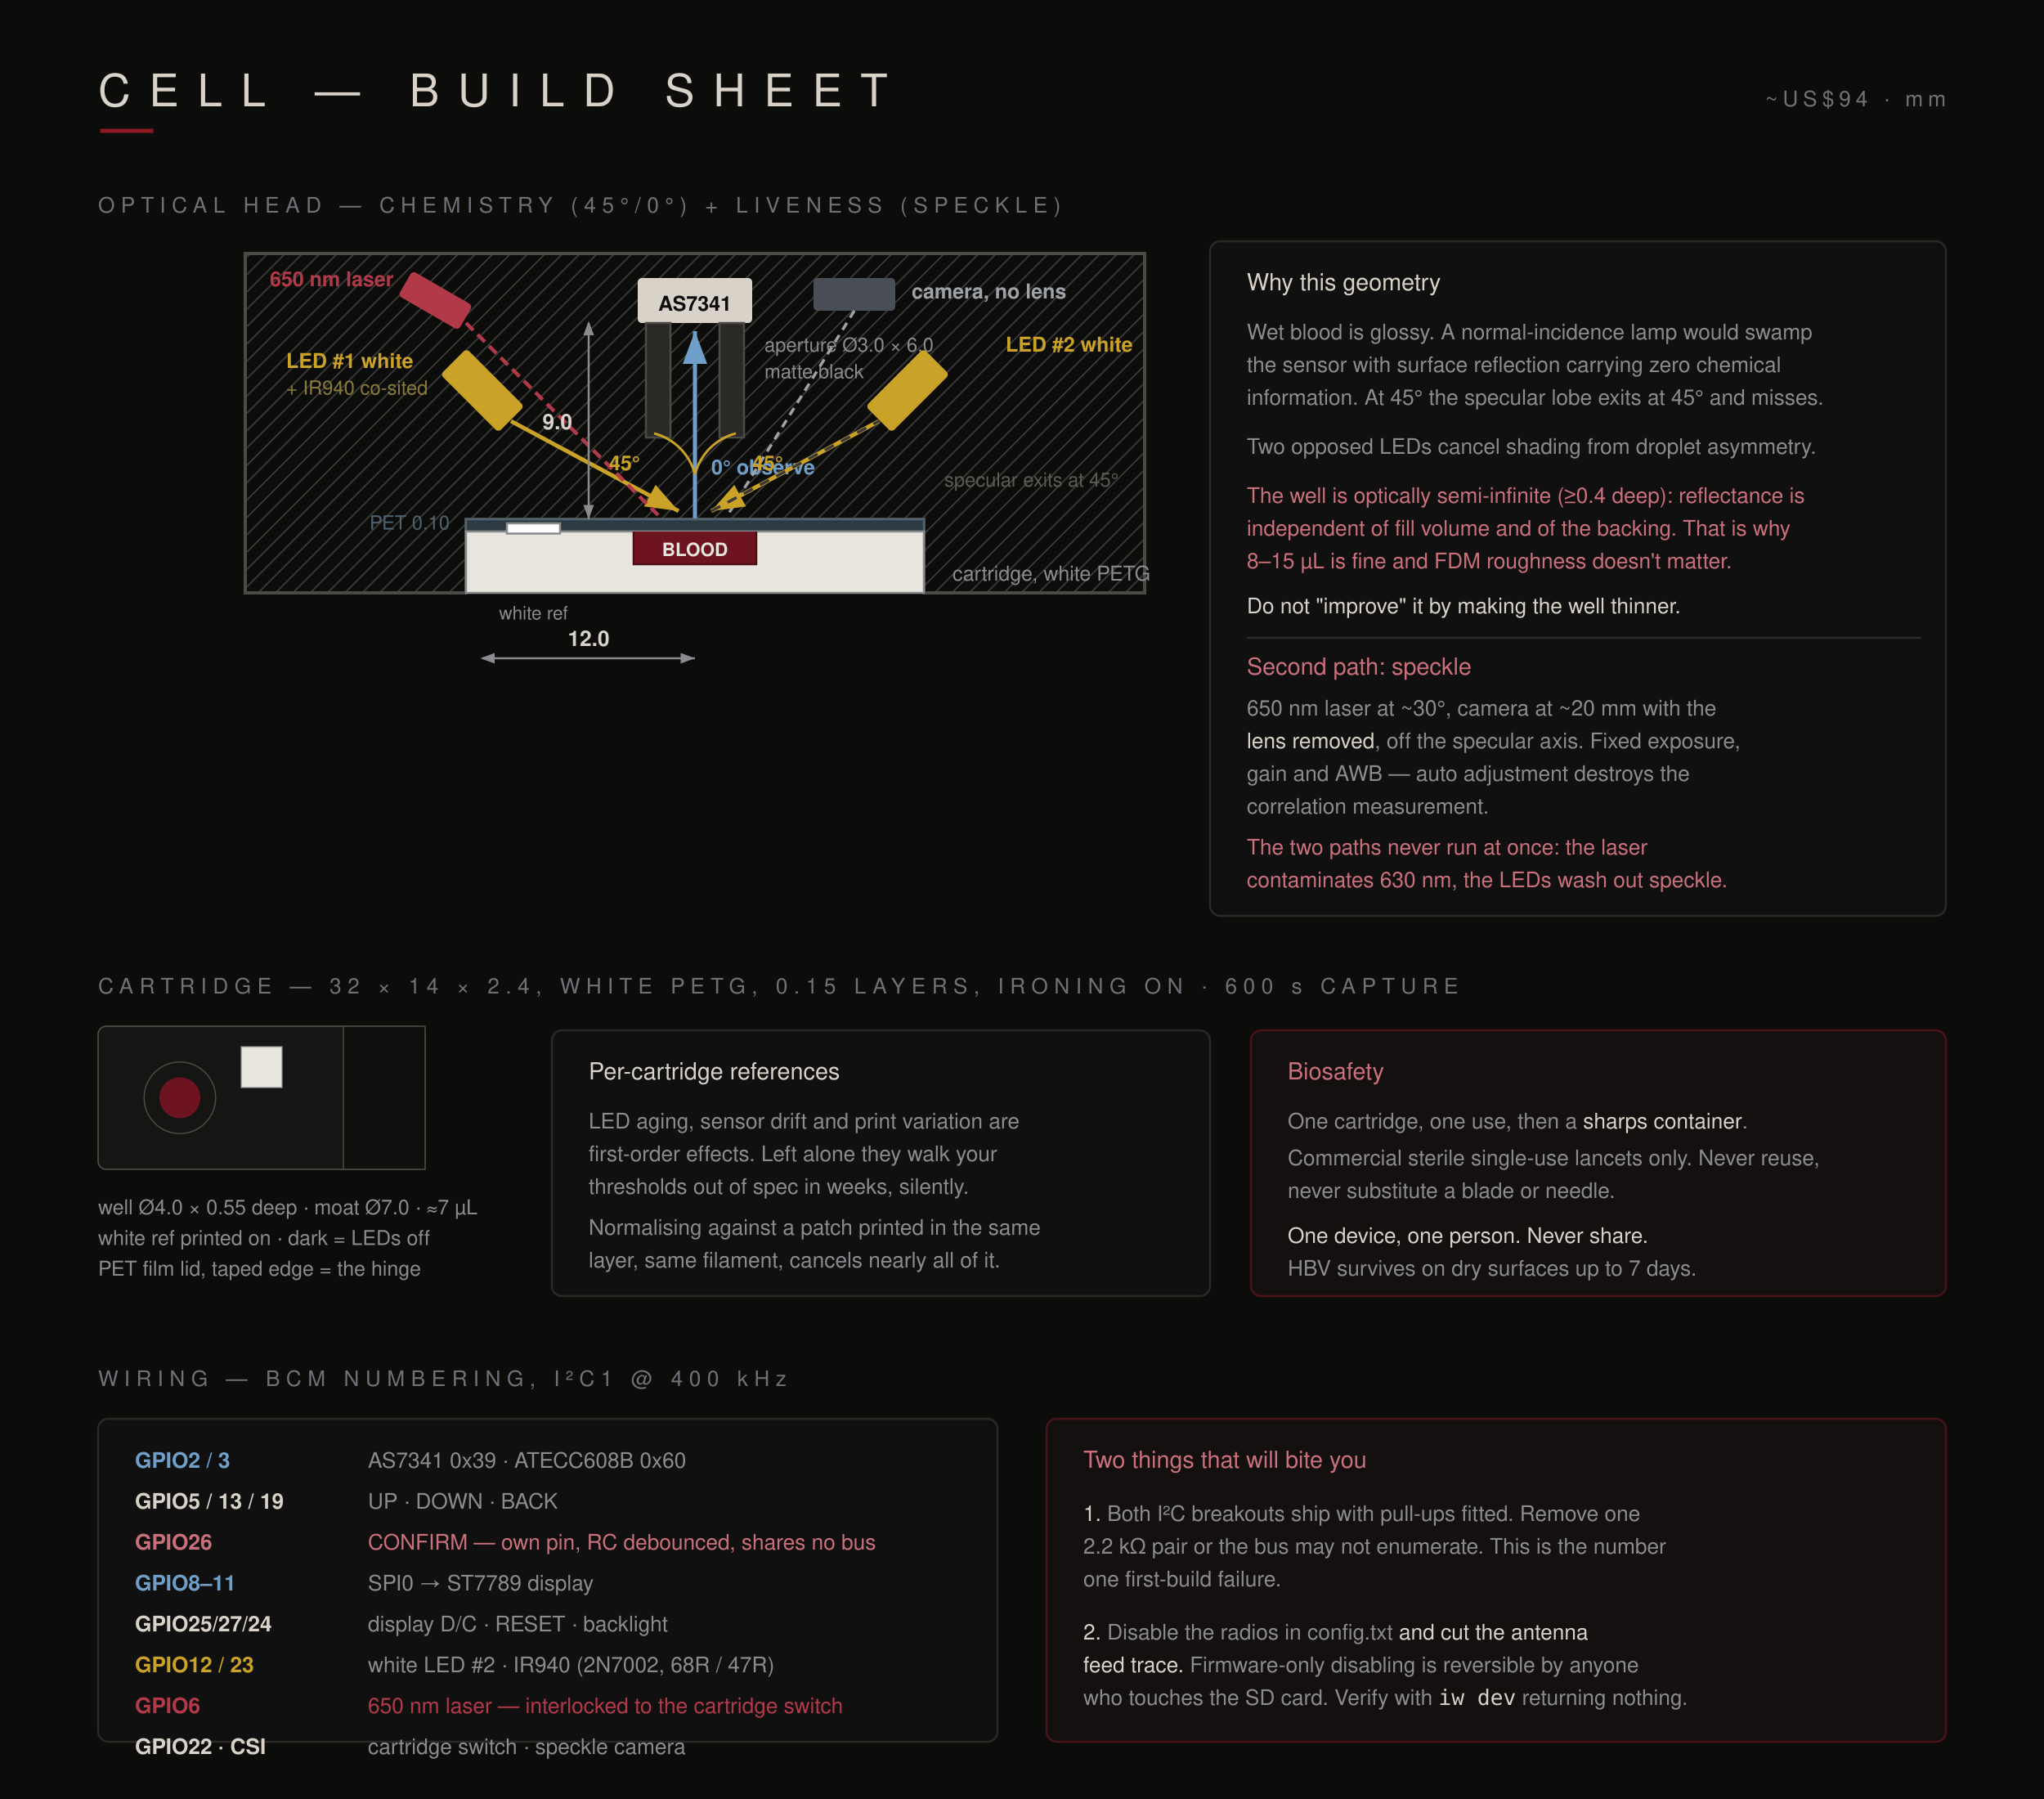
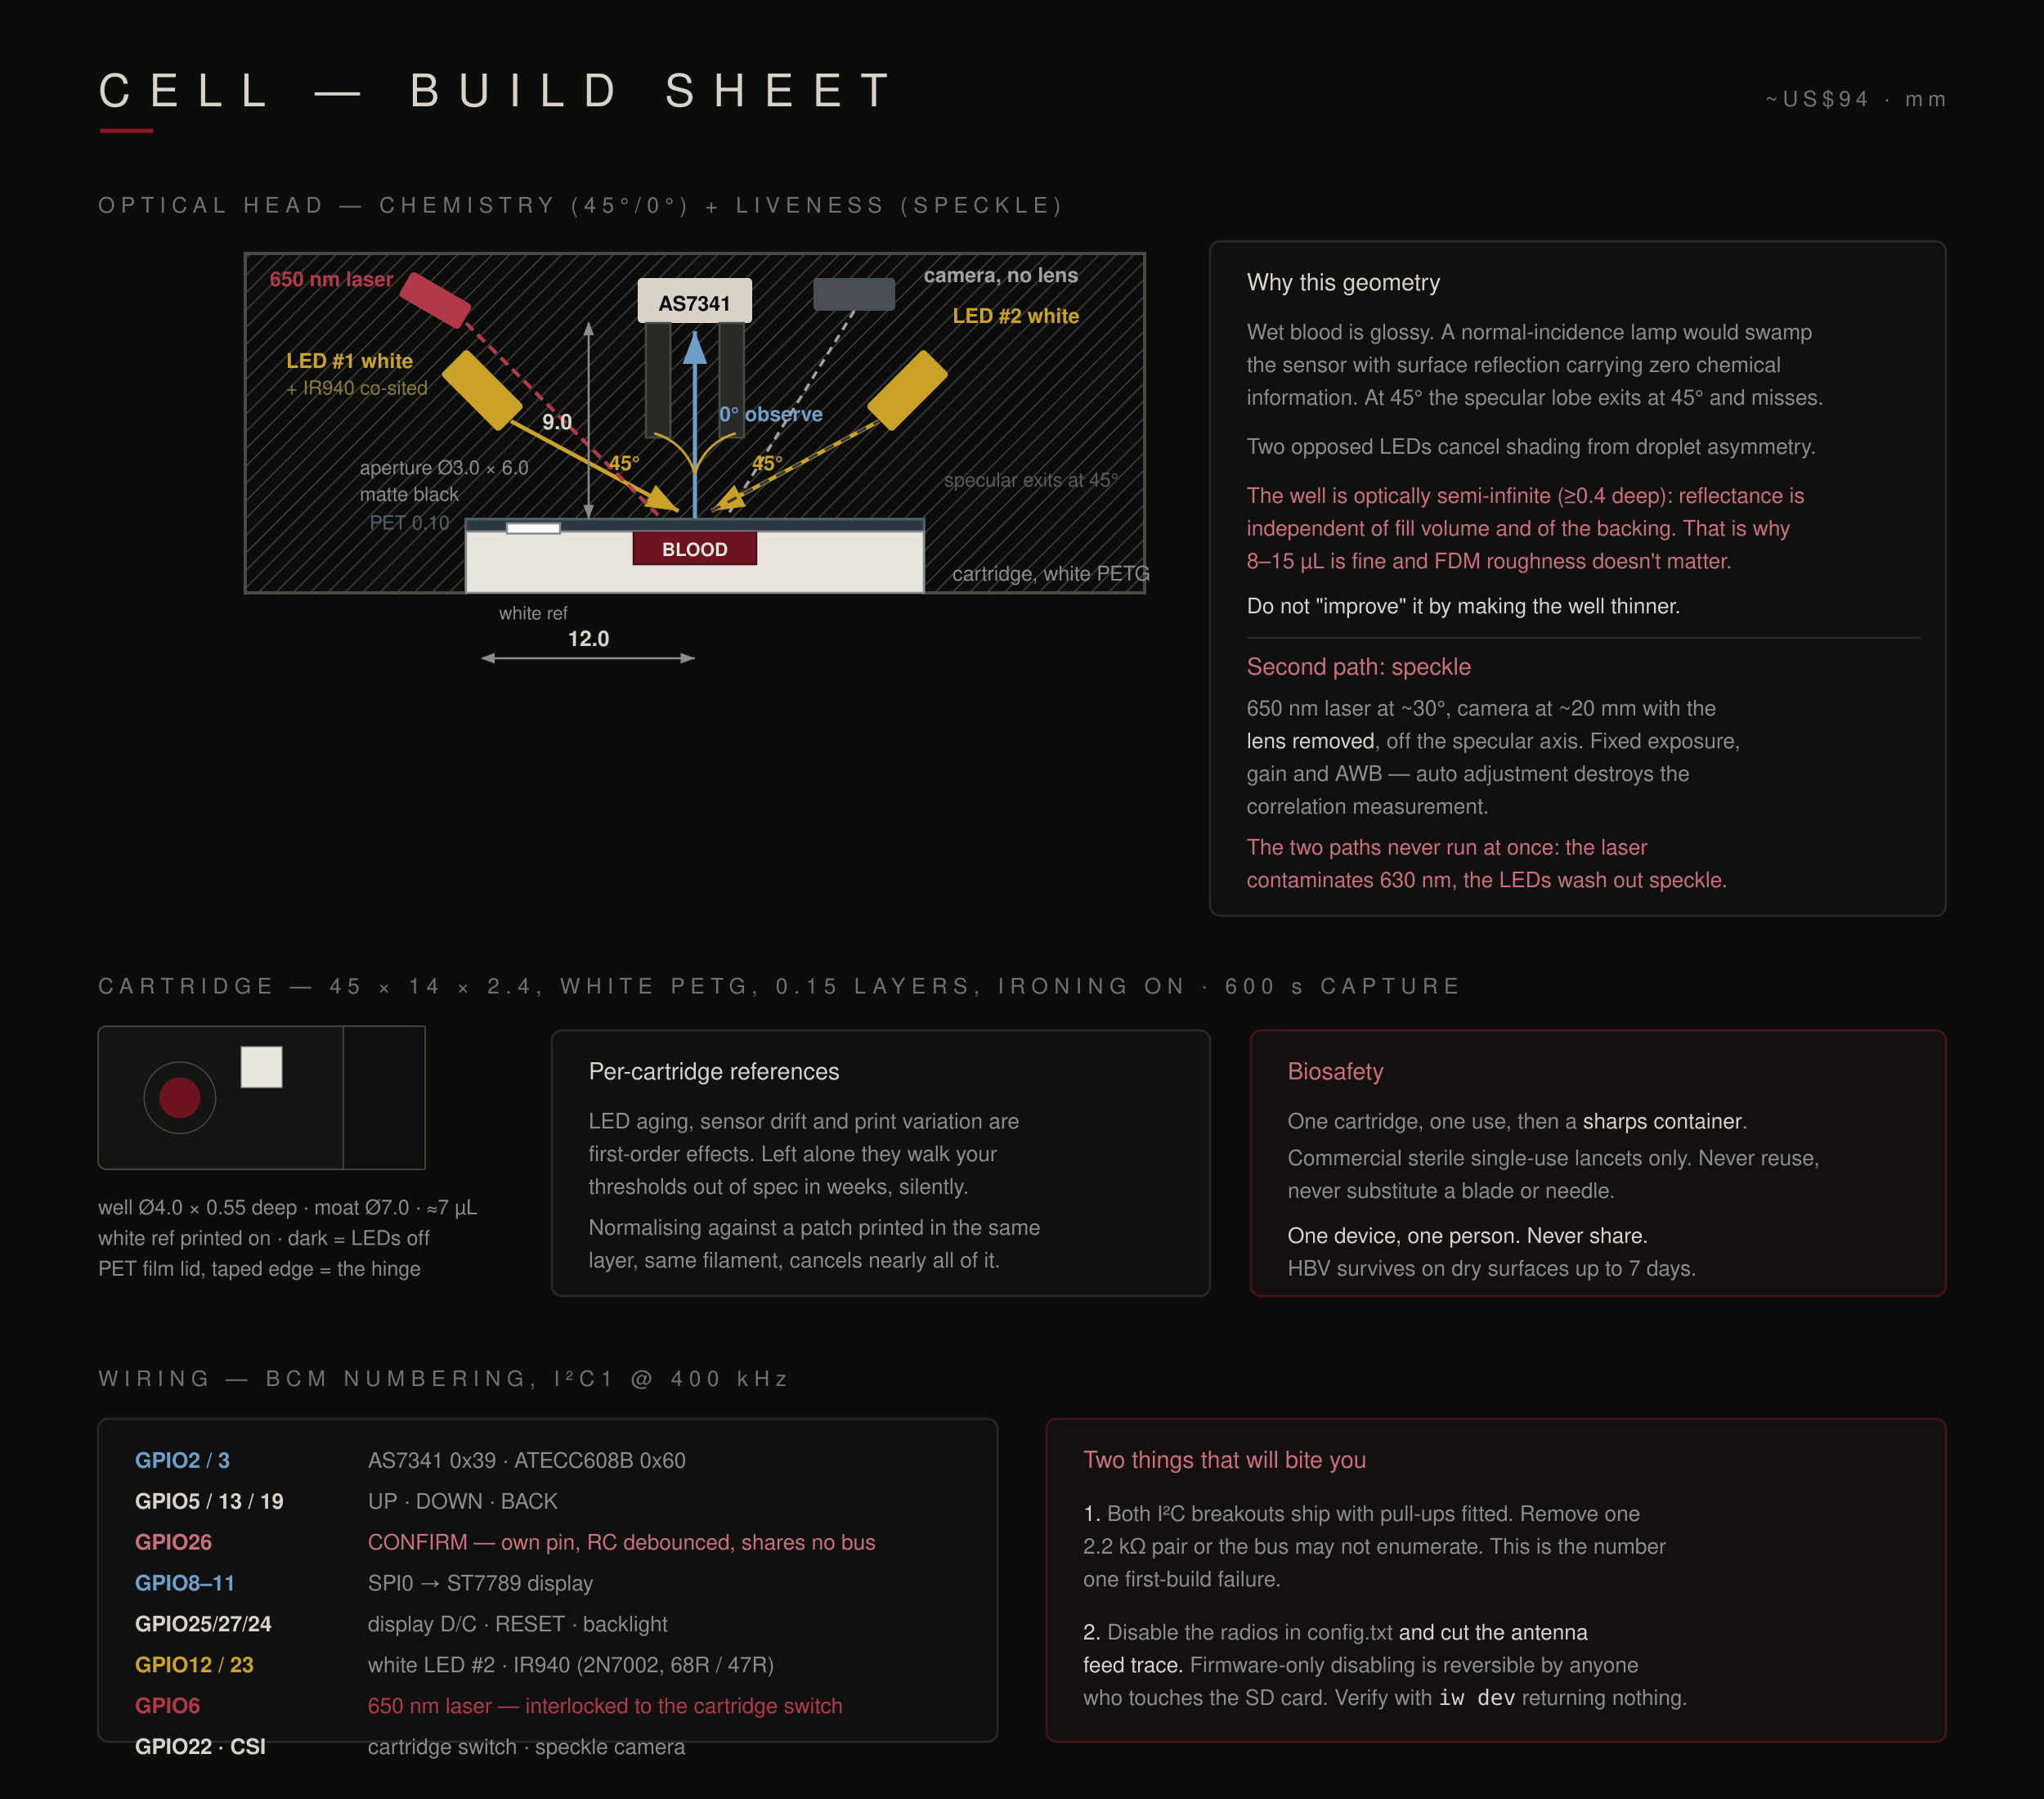
<svg xmlns="http://www.w3.org/2000/svg" viewBox="0 0 1000 880" width="1000" height="880" font-family="Helvetica Neue, Helvetica, Arial, sans-serif">
  <defs>
    <marker id="d1" markerWidth="8" markerHeight="8" refX="7" refY="2.6" orient="auto">
      <path d="M0,0 L7,2.6 L0,5.2 z" fill="#8A8B8F" />
    </marker>
    <marker id="d2" markerWidth="8" markerHeight="8" refX="1" refY="2.6" orient="auto">
      <path d="M7,0 L0,2.6 L7,5.2 z" fill="#8A8B8F" />
    </marker>
    <marker id="ry" markerWidth="9" markerHeight="9" refX="8" refY="3" orient="auto">
      <path d="M0,0 L8,3 L0,6 z" fill="#C9A227" />
    </marker>
    <marker id="rb" markerWidth="9" markerHeight="9" refX="8" refY="3" orient="auto">
      <path d="M0,0 L8,3 L0,6 z" fill="#6F9FC9" />
    </marker>
    <pattern id="hx" width="6" height="6" patternTransform="rotate(45)" patternUnits="userSpaceOnUse">
      <line x1="0" y1="0" x2="0" y2="6" stroke="#3A3A38" stroke-width="1.4" />
    </pattern>
  </defs>
  <rect width="1000" height="880" fill="#0C0C0B" />
  <text x="48" y="52" font-size="22" font-weight="200" letter-spacing="9" fill="#D8D2C8">CELL — BUILD SHEET</text>
  <rect x="49" y="63" width="26" height="2" fill="#8E1A26" />
  <text x="952" y="52" text-anchor="end" font-size="10.5" letter-spacing="2.4" fill="#6F7178">~US$94 · mm</text>
  <text x="48" y="104" font-size="10.5" letter-spacing="3" fill="#6F7178">OPTICAL HEAD — CHEMISTRY (45°/0°) + LIVENESS (SPECKLE)</text>
  <path d="M120,124 L560,124 L560,290 L452,290 L452,254 L228,254 L228,290 L120,290 Z" fill="url(#hx)" stroke="#4A4A46" stroke-width="1.6" />
  <rect x="228" y="254" width="224" height="36" fill="#0C0C0B" />
  <rect x="312" y="136" width="56" height="22" rx="2" fill="#D8D2C8" />
  <text x="340" y="152" font-size="10" font-weight="600" text-anchor="middle" fill="#0C0C0B">AS7341</text>
  <path d="M328,158 L328,214 L316,214 L316,158 Z" fill="#2A2926" stroke="#4A4A46" />
  <path d="M352,158 L352,214 L364,214 L364,158 Z" fill="#2A2926" stroke="#4A4A46" />
-   <text x="374" y="172" font-size="9.5" fill="#8A8B8F">aperture Ø3.0 × 6.0</text>
-   <text x="374" y="185" font-size="9.5" fill="#8A8B8F">matte black</text>
+   <text x="176" y="232" font-size="9.5" fill="#8A8B8F">aperture Ø3.0 × 6.0</text>
+   <text x="176" y="245" font-size="9.5" fill="#8A8B8F">matte black</text>
  <line x1="340" y1="254" x2="340" y2="162" stroke="#6F9FC9" stroke-width="2" marker-end="url(#rb)" />
-   <text x="348" y="232" font-size="10" font-weight="600" fill="#6F9FC9">0° observe</text>
+   <text x="352" y="206" font-size="10" font-weight="600" fill="#6F9FC9">0° observe</text>
  <rect x="216" y="182" width="40" height="18" rx="2" fill="#C9A227" transform="rotate(45 236 191)" />
  <text x="140" y="180" font-size="10" font-weight="600" fill="#C9A227">LED #1 white</text>
  <text x="140" y="193" font-size="9.5" fill="#8A7A3A">+ IR940 co-sited</text>
  <line x1="250" y1="206" x2="332" y2="250" stroke="#C9A227" stroke-width="2" marker-end="url(#ry)" />
  <rect x="424" y="182" width="40" height="18" rx="2" fill="#C9A227" transform="rotate(-45 444 191)" />
  <rect x="196" y="140" width="34" height="14" rx="2" fill="#B23A48" transform="rotate(30 213 147)" />
  <text x="132" y="140" font-size="10" font-weight="600" fill="#B23A48">650 nm laser</text>
  <line x1="228" y1="158" x2="322" y2="252" stroke="#B23A48" stroke-width="1.8" stroke-dasharray="5 3" />
  <rect x="398" y="136" width="40" height="16" rx="2" fill="#4A4E57" />
-   <text x="446" y="146" font-size="10" font-weight="600" fill="#9FA3A8">camera, no lens</text>
+   <text x="452" y="138" font-size="10" font-weight="600" fill="#9FA3A8">camera, no lens</text>
  <line x1="418" y1="152" x2="356" y2="252" stroke="#9FA3A8" stroke-width="1.4" stroke-dasharray="4 3" />
-   <text x="492" y="172" font-size="10" font-weight="600" fill="#C9A227">LED #2 white</text>
+   <text x="466" y="158" font-size="10" font-weight="600" fill="#C9A227">LED #2 white</text>
  <line x1="430" y1="206" x2="348" y2="250" stroke="#C9A227" stroke-width="2" marker-end="url(#ry)" />
  <path d="M340,232 A28,28 0 0,0 320,212" fill="none" stroke="#C9A227" stroke-width="1.2" />
  <text x="298" y="230" font-size="10" font-weight="600" fill="#C9A227">45°</text>
  <path d="M340,232 A28,28 0 0,1 360,212" fill="none" stroke="#C9A227" stroke-width="1.2" />
  <text x="368" y="230" font-size="10" font-weight="600" fill="#C9A227">45°</text>
  <line x1="430" y1="206" x2="348" y2="250" stroke="none" />
  <line x1="348" y1="250" x2="430" y2="206" stroke="#3A3A38" stroke-width="1.4" stroke-dasharray="5 4" />
  <text x="462" y="238" font-size="9.5" fill="#5A5A56">specular exits at 45°</text>
  <rect x="228" y="254" width="224" height="6" fill="#2E3A42" stroke="#4E6270" />
  <text x="220" y="259" font-size="9.5" text-anchor="end" fill="#4E6270">PET 0.10</text>
  <rect x="228" y="260" width="224" height="30" fill="#E8E4DE" stroke="#8A8B8F" />
  <path d="M310,260 L310,276 L370,276 L370,260" fill="#6E1420" stroke="#4A0E14" />
  <text x="340" y="272" font-size="9" font-weight="700" text-anchor="middle" fill="#E8E4DE">BLOOD</text>
  <rect x="248" y="256" width="26" height="5" fill="#fff" stroke="#8A8B8F" />
  <text x="261" y="303" font-size="9" text-anchor="middle" fill="#8A8B8F">white ref</text>
  <text x="466" y="284" font-size="10" fill="#8A8B8F">cartridge, white PETG</text>
  <line x1="288" y1="158" x2="288" y2="254" stroke="#8A8B8F" stroke-width="1" marker-start="url(#d2)" marker-end="url(#d1)" />
  <text x="280" y="210" font-size="10.5" font-weight="600" text-anchor="end" fill="#D8D2C8">9.0</text>
  <line x1="236" y1="322" x2="340" y2="322" stroke="#8A8B8F" stroke-width="1" marker-start="url(#d2)" marker-end="url(#d1)" />
  <text x="288" y="316" font-size="10.5" font-weight="600" text-anchor="middle" fill="#D8D2C8">12.0</text>
  <rect x="592" y="118" width="360" height="330" rx="5" fill="#101010" stroke="#2A2926" />
  <text x="610" y="142" font-size="11.5" fill="#D8D2C8">Why this geometry</text>
  <text x="610" y="166" font-size="10.5" fill="#8A8B8F">Wet blood is glossy. A normal-incidence lamp would swamp</text>
  <text x="610" y="182" font-size="10.5" fill="#8A8B8F">the sensor with surface reflection carrying zero chemical</text>
  <text x="610" y="198" font-size="10.5" fill="#8A8B8F">information. At 45° the specular lobe exits at 45° and misses.</text>
  <text x="610" y="222" font-size="10.5" fill="#8A8B8F">Two opposed LEDs cancel shading from droplet asymmetry.</text>
  <text x="610" y="246" font-size="10.5" fill="#C9707A">The well is optically semi-infinite (≥0.4 deep): reflectance is</text>
  <text x="610" y="262" font-size="10.5" fill="#C9707A">independent of fill volume and of the backing. That is why</text>
  <text x="610" y="278" font-size="10.5" fill="#C9707A">8–15 µL is fine and FDM roughness doesn't matter.</text>
  <text x="610" y="300" font-size="10.5" fill="#D8D2C8">Do not "improve" it by making the well thinner.</text>
  <line x1="610" y1="312" x2="940" y2="312" stroke="#2A2926" />
  <text x="610" y="330" font-size="11.5" fill="#C9707A">Second path: speckle</text>
  <text x="610" y="350" font-size="10.5" fill="#8A8B8F">650 nm laser at ~30°, camera at ~20 mm with the</text>
  <text x="610" y="366" font-size="10.5" fill="#8A8B8F">
    <tspan fill="#D8D2C8">lens removed</tspan>, off the specular axis. Fixed exposure,</text>
  <text x="610" y="382" font-size="10.5" fill="#8A8B8F">gain and AWB — auto adjustment destroys the</text>
  <text x="610" y="398" font-size="10.5" fill="#8A8B8F">correlation measurement.</text>
  <text x="610" y="418" font-size="10.5" fill="#C9707A">The two paths never run at once: the laser</text>
  <text x="610" y="434" font-size="10.5" fill="#C9707A">contaminates 630 nm, the LEDs wash out speckle.</text>
-   <text x="48" y="486.0" font-size="10.5" letter-spacing="3" fill="#6F7178">CARTRIDGE — 32 × 14 × 2.4, WHITE PETG, 0.15 LAYERS, IRONING ON  ·  600 s CAPTURE</text>
+   <text x="48" y="486.0" font-size="10.5" letter-spacing="3" fill="#6F7178">CARTRIDGE — 45 × 14 × 2.4, WHITE PETG, 0.15 LAYERS, IRONING ON  ·  600 s CAPTURE</text>
  <g transform="translate(48 502.0) scale(5.0)">
    <rect x="0" y="0" width="32" height="14" rx="0.8" fill="#151513" stroke="#4A4A46" stroke-width="0.14" />
    <circle cx="8" cy="7" r="3.5" fill="none" stroke="#4A4A46" stroke-width="0.12" />
    <circle cx="8" cy="7" r="2" fill="#6E1420" />
    <rect x="14" y="2" width="4" height="4" fill="#E8E4DE" stroke="#8A8B8F" stroke-width="0.1" />
    <rect x="24" y="0" width="8" height="14" fill="#0F0F0E" stroke="#4A4A46" stroke-width="0.12" />
  </g>
  <text x="48" y="594.0" font-size="10" fill="#8A8B8F">well Ø4.0 × 0.55 deep  ·  moat Ø7.0  ·  ≈7 µL</text>
  <text x="48" y="609.0" font-size="10" fill="#8A8B8F">white ref printed on · dark = LEDs off</text>
  <text x="48" y="624.0" font-size="10" fill="#8A8B8F">PET film lid, taped edge = the hinge</text>
  <rect x="270" y="504.0" width="322" height="130" rx="5" fill="#101010" stroke="#2A2926" />
  <text x="288" y="528.0" font-size="11.5" fill="#D8D2C8">Per-cartridge references</text>
  <text x="288" y="552.0" font-size="10.5" fill="#8A8B8F">LED aging, sensor drift and print variation are</text>
  <text x="288" y="568.0" font-size="10.5" fill="#8A8B8F">first-order effects. Left alone they walk your</text>
  <text x="288" y="584.0" font-size="10.5" fill="#8A8B8F">thresholds out of spec in weeks, silently.</text>
  <text x="288" y="604.0" font-size="10.5" fill="#8A8B8F">Normalising against a patch printed in the same</text>
  <text x="288" y="620.0" font-size="10.5" fill="#8A8B8F">layer, same filament, cancels nearly all of it.</text>
  <rect x="612" y="504.0" width="340" height="130" rx="5" fill="#141010" stroke="#4A1219" />
  <text x="630" y="528.0" font-size="11.5" fill="#C9707A">Biosafety</text>
  <text x="630" y="552.0" font-size="10.5" fill="#8A8B8F">One cartridge, one use, then a <tspan fill="#D8D2C8">sharps container</tspan>.</text>
  <text x="630" y="570.0" font-size="10.5" fill="#8A8B8F">Commercial sterile single-use lancets only. Never reuse,</text>
  <text x="630" y="586.0" font-size="10.5" fill="#8A8B8F">never substitute a blade or needle.</text>
  <text x="630" y="608.0" font-size="10.5" fill="#D8D2C8">One device, one person. Never share.</text>
  <text x="630" y="624.0" font-size="10.5" fill="#8A8B8F">HBV survives on dry surfaces up to 7 days.</text>
  <text x="48" y="678.0" font-size="10.5" letter-spacing="3" fill="#6F7178">WIRING — BCM NUMBERING, I²C1 @ 400 kHz</text>
  <g font-size="10.5">
    <rect x="48" y="694.0" width="440" height="158" rx="5" fill="#101010" stroke="#2A2926" />
    <text x="66" y="718.0" fill="#6F9FC9" font-weight="600">GPIO2 / 3</text>
    <text x="180" y="718.0" fill="#8A8B8F">AS7341 0x39 · ATECC608B 0x60</text>
    <text x="66" y="738.0" fill="#D8D2C8" font-weight="600">GPIO5 / 13 / 19</text>
    <text x="180" y="738.0" fill="#8A8B8F">UP · DOWN · BACK</text>
    <text x="66" y="758.0" fill="#C9707A" font-weight="600">GPIO26</text>
    <text x="180" y="758.0" fill="#C9707A">CONFIRM — own pin, RC debounced, shares no bus</text>
    <text x="66" y="778.0" fill="#6F9FC9" font-weight="600">GPIO8–11</text>
    <text x="180" y="778.0" fill="#8A8B8F">SPI0 → ST7789 display</text>
    <text x="66" y="798.0" fill="#D8D2C8" font-weight="600">GPIO25/27/24</text>
    <text x="180" y="798.0" fill="#8A8B8F">display D/C · RESET · backlight</text>
    <text x="66" y="818.0" fill="#C9A227" font-weight="600">GPIO12 / 23</text>
    <text x="180" y="818.0" fill="#8A8B8F">white LED #2 · IR940 (2N7002, 68R / 47R)</text>
    <text x="66" y="838.0" fill="#B23A48" font-weight="600">GPIO6</text>
    <text x="180" y="838.0" fill="#B23A48">650 nm laser — interlocked to the cartridge switch</text>
    <text x="66" y="858.0" fill="#D8D2C8" font-weight="600">GPIO22 · CSI</text>
    <text x="180" y="858.0" fill="#8A8B8F">cartridge switch · speckle camera</text>
  </g>
  <rect x="512" y="694.0" width="440" height="158" rx="5" fill="#141010" stroke="#4A1219" />
  <text x="530" y="718.0" font-size="11.5" fill="#C9707A">Two things that will bite you</text>
  <text x="530" y="744.0" font-size="10.5" fill="#8A8B8F">
    <tspan fill="#D8D2C8">1.</tspan> Both I²C breakouts ship with pull-ups fitted. Remove one</text>
  <text x="530" y="760.0" font-size="10.5" fill="#8A8B8F">2.2 kΩ pair or the bus may not enumerate. This is the number</text>
  <text x="530" y="776.0" font-size="10.5" fill="#8A8B8F">one first-build failure.</text>
  <text x="530" y="802.0" font-size="10.5" fill="#8A8B8F">
    <tspan fill="#D8D2C8">2.</tspan> Disable the radios in config.txt <tspan fill="#D8D2C8">and cut the antenna</tspan>
  </text>
  <text x="530" y="818.0" font-size="10.5" fill="#8A8B8F">
    <tspan fill="#D8D2C8">feed trace.</tspan> Firmware-only disabling is reversible by anyone</text>
  <text x="530" y="834.0" font-size="10.5" fill="#8A8B8F">who touches the SD card. Verify with <tspan font-family="monospace" fill="#D8D2C8">iw dev</tspan> returning nothing.</text>
</svg>
